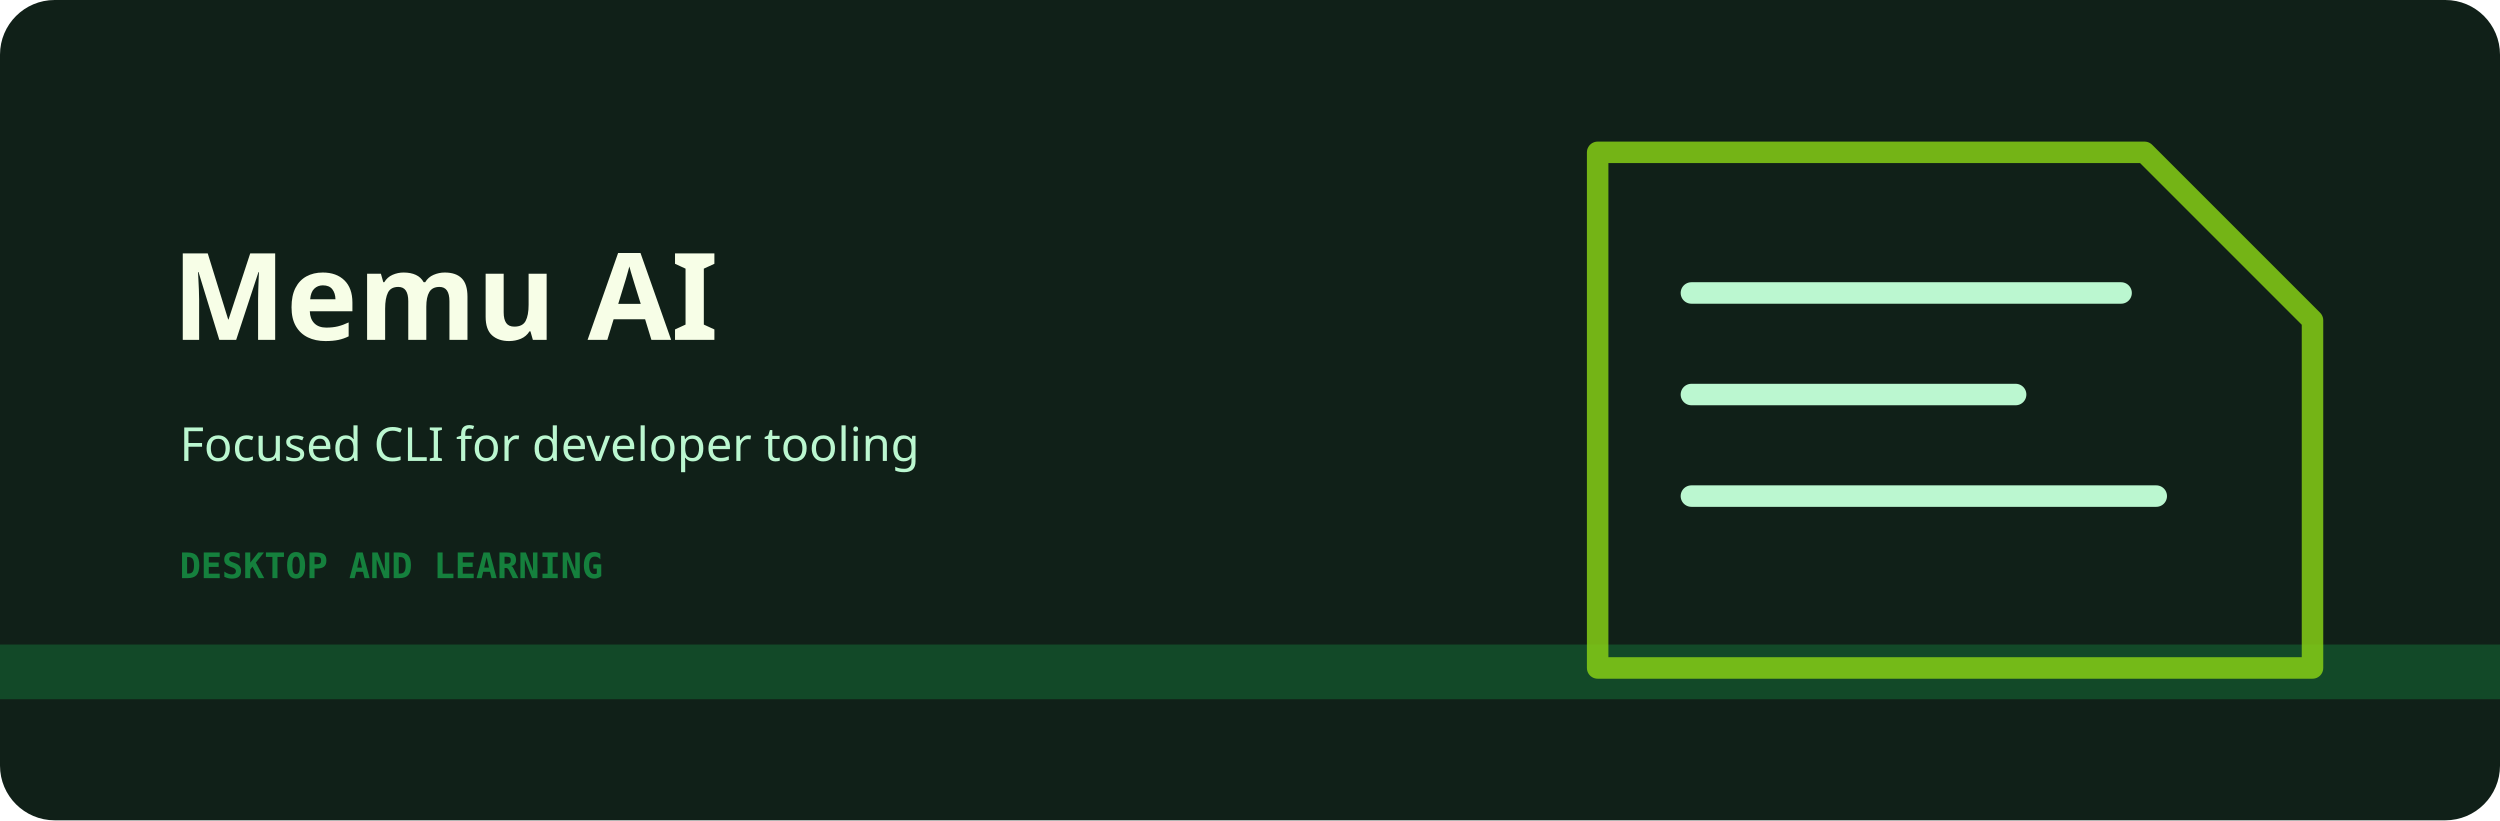
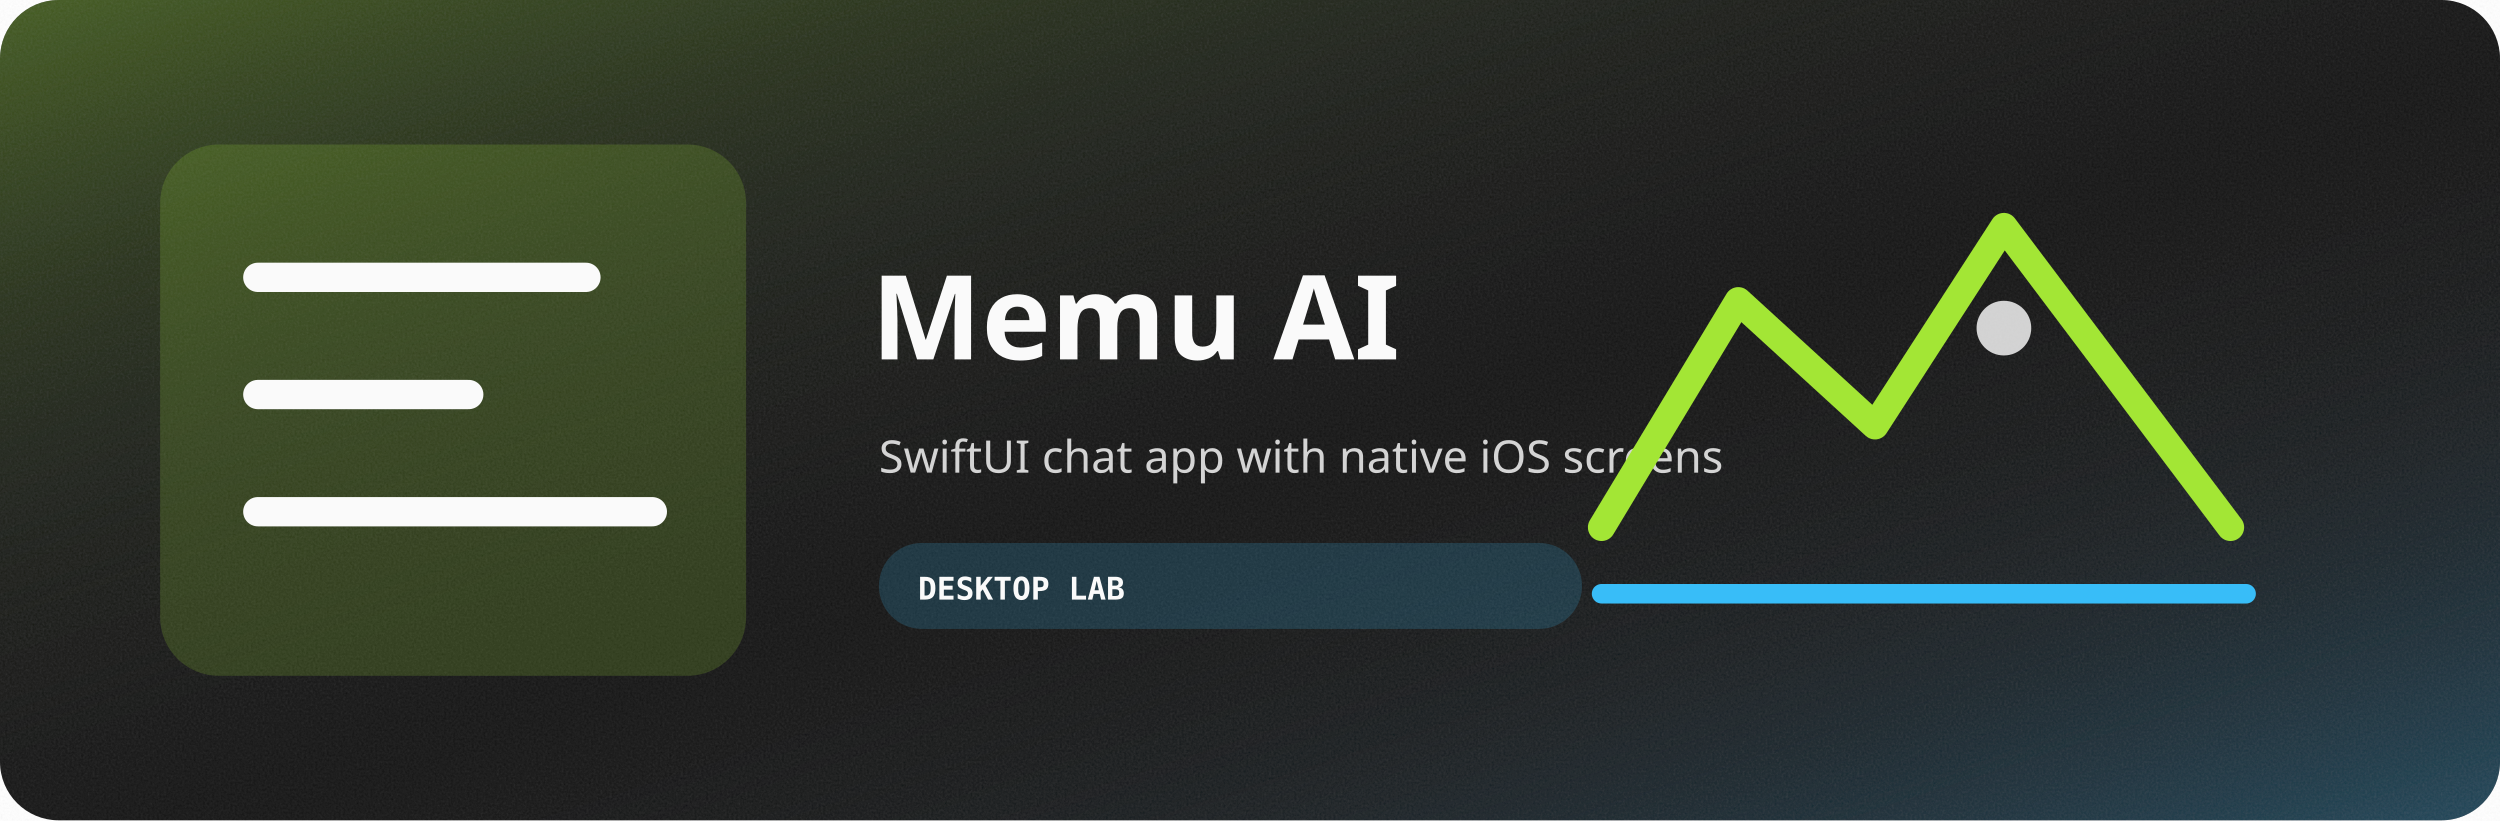
<svg xmlns="http://www.w3.org/2000/svg" width="1280" height="420" viewBox="0 0 1280 420" fill="none" role="img" aria-label="Memu AI cover">
-   <rect width="1280" height="420" rx="28" fill="#102018" />
-   <path d="M0 344h1280" stroke="#15803d" stroke-width="28" opacity=".42" />
-   <path d="M818 78l280 0 86 86v178H818z" fill="none" stroke="#84cc16" stroke-width="11" stroke-linejoin="round" opacity=".86" />
-   <path d="M866 150h220M866 202h166M866 254h238" stroke="#bbf7d0" stroke-width="11" stroke-linecap="round" />
-   <text x="88" y="174" fill="#f7fee7" font-family="DM Sans, ui-sans-serif, system-ui" font-size="62" font-weight="900">Memu AI</text>
-   <text x="92" y="236" fill="#bbf7d0" font-family="DM Sans, ui-sans-serif, system-ui" font-size="24">Focused CLI for developer tooling</text>
-   <text x="92" y="296" fill="#15803d" font-family="ui-monospace, SFMono-Regular, Menlo, monospace" font-size="18" font-weight="700">DESKTOP AND LEARNING</text>
+   <defs>
+     <linearGradient id="g" x1="0" x2="1" y1="0" y2="1">
+       <stop offset="0" stop-color="#a3e635" stop-opacity=".34" />
+       <stop offset=".54" stop-color="#161616" stop-opacity="0" />
+       <stop offset="1" stop-color="#38bdf8" stop-opacity=".30" />
+     </linearGradient>
+     <filter id="grain" x="-20%" y="-20%" width="140%" height="140%">
+       <feTurbulence type="fractalNoise" baseFrequency=".85" numOctaves="2" seed="61" result="noise" />
+       <feColorMatrix type="saturate" values="0" />
+       <feComponentTransfer>
+         <feFuncA type="table" tableValues="0 .10" />
+       </feComponentTransfer>
+       <feBlend mode="soft-light" in2="SourceGraphic" />
+     </filter>
+   </defs>
+   <rect width="1280" height="420" rx="30" fill="#161616" />
+   <rect width="1280" height="420" rx="30" fill="url(#g)" filter="url(#grain)" />
+   <rect x="82" y="74" width="300" height="272" rx="30" fill="#a3e635" opacity=".18" />
+   <path d="M132 142h168M132 202h108M132 262h202" stroke="#fafafa" stroke-width="15" stroke-linecap="round" />
+   <text x="446" y="184" fill="#fafafa" font-family="Space Grotesk, ui-sans-serif, system-ui" font-size="60" font-weight="850">Memu AI</text>
+   <text x="450" y="242" fill="#d4d4d4" font-family="Space Grotesk, ui-sans-serif, system-ui" font-size="23">SwiftUI chat app with native iOS screens</text>
+   <rect x="450" y="278" width="360" height="44" rx="22" fill="#38bdf8" opacity=".18" />
+   <text x="470" y="307" fill="#fafafa" font-family="ui-monospace, SFMono-Regular, Menlo, monospace" font-size="16" font-weight="800">DESKTOP LAB</text>
+   <path d="M820 270l70-116 70 64 66-102 116 154" fill="none" stroke="#a3e635" stroke-width="14" stroke-linecap="round" stroke-linejoin="round" />
+   <path d="M820 304h330" stroke="#38bdf8" stroke-width="10" stroke-linecap="round" />
+   <circle cx="1026" cy="168" r="14" fill="#fafafa" opacity=".82" />
</svg>
